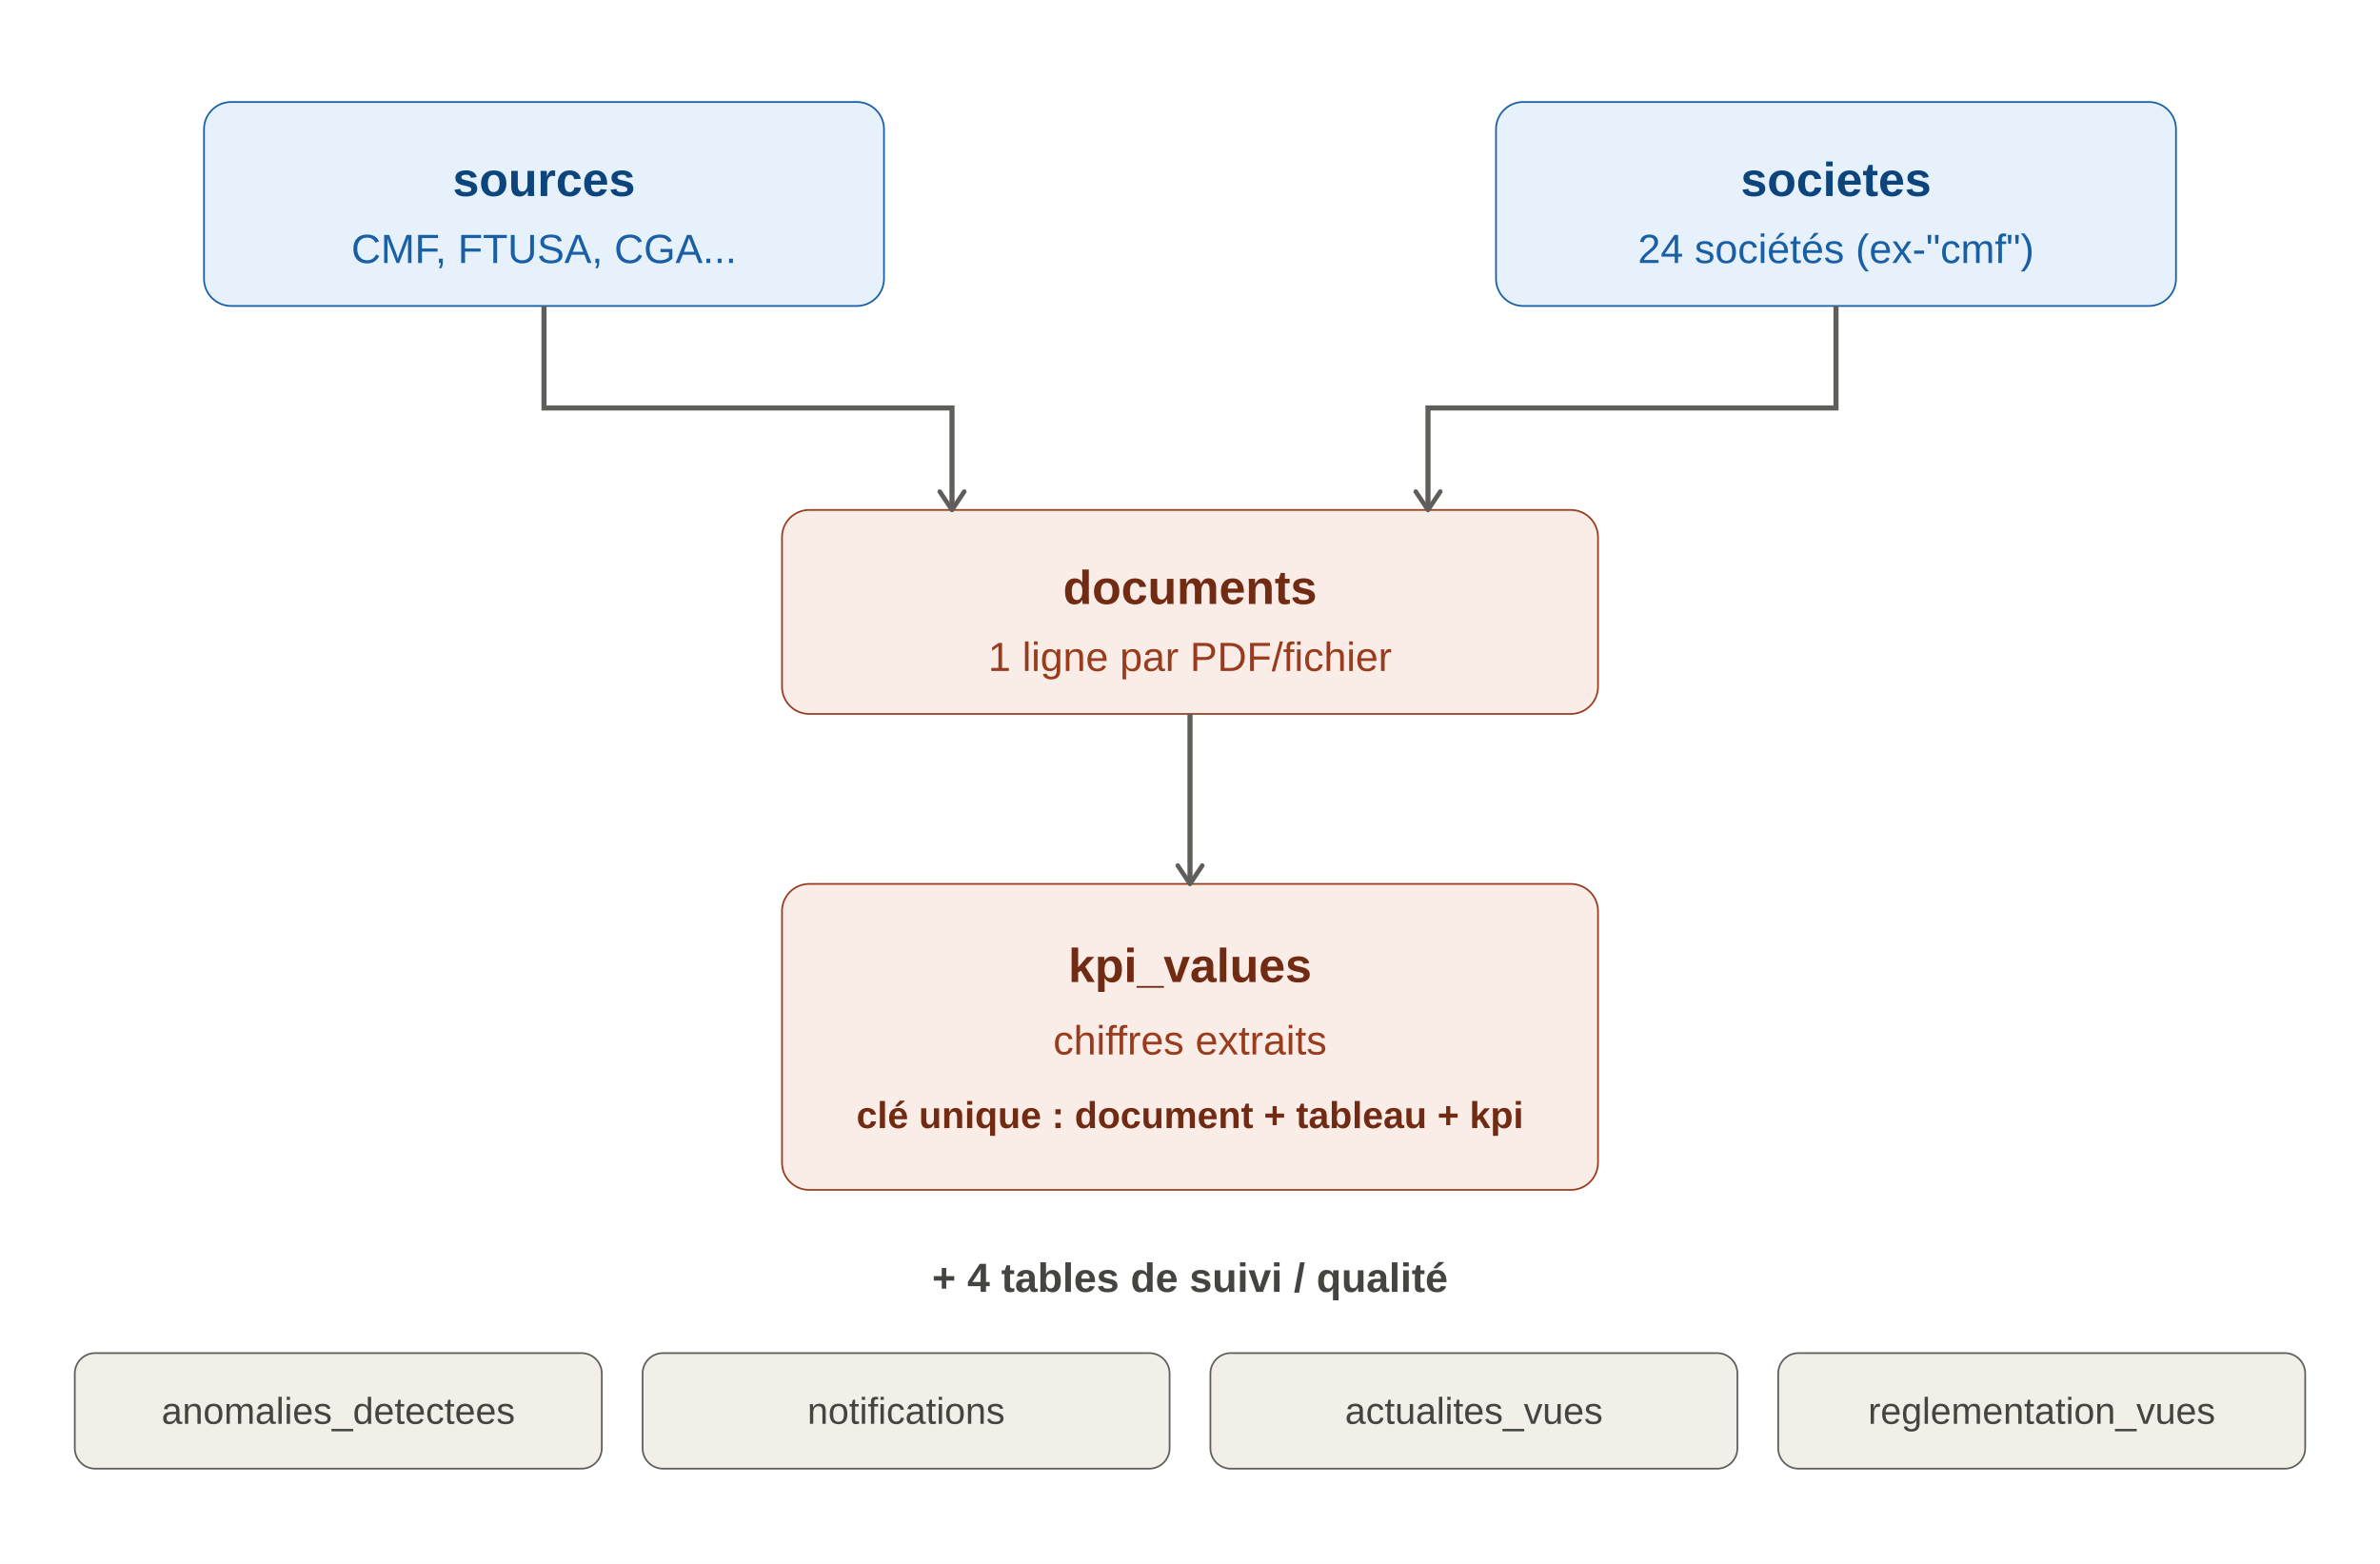
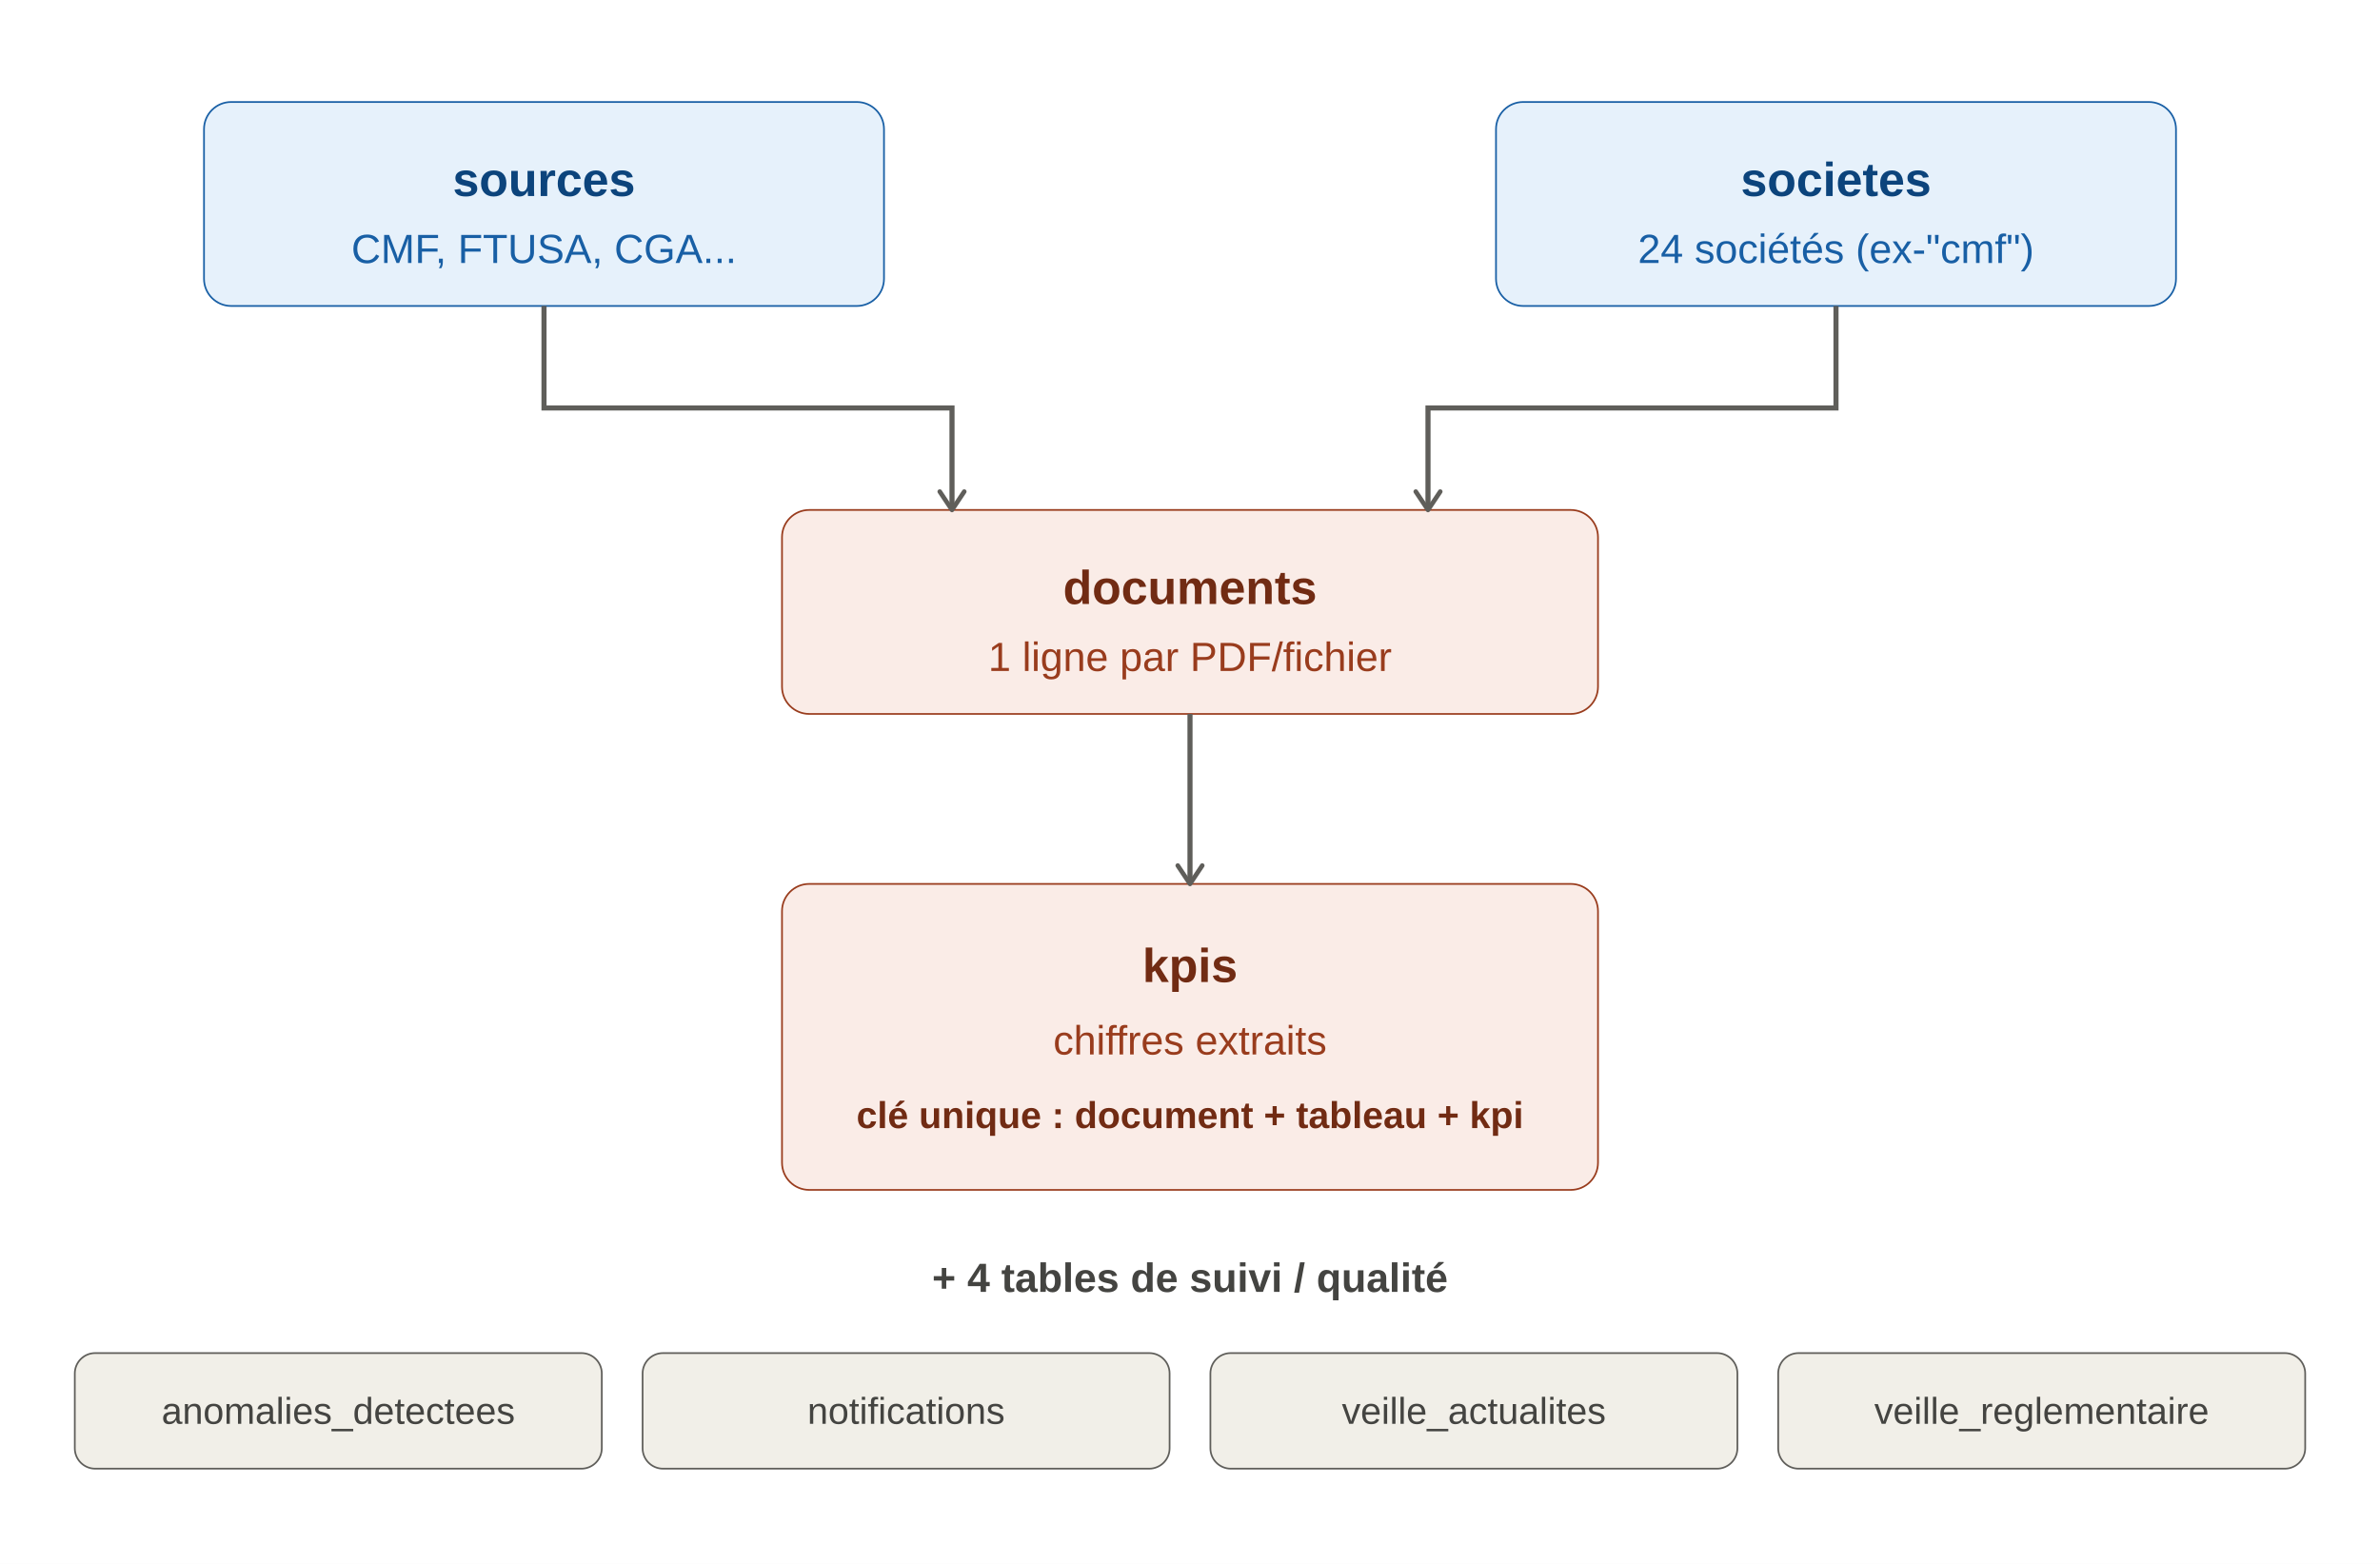
<svg xmlns="http://www.w3.org/2000/svg" width="700" height="460" viewBox="0 0 700 460">
  <defs>
    <marker id="arrow" viewBox="0 0 10 10" refX="8" refY="5" markerWidth="6" markerHeight="6" orient="auto-start-reverse">
      <path d="M2 1L8 5L2 9" fill="none" stroke="#5F5E5A" stroke-width="1.5" stroke-linecap="round" stroke-linejoin="round" />
    </marker>
  </defs>
  <rect x="0" y="0" width="700" height="460" fill="#FFFFFF" />
  <rect x="60" y="30" width="200" height="60" rx="8" fill="#E6F1FB" stroke="#185FA5" stroke-width="0.5" />
  <text x="160" y="52.8" text-anchor="middle" dominant-baseline="central" font-family="Arial, Helvetica, sans-serif" font-size="14" font-weight="700" fill="#0C447C">sources</text>
  <text x="160" y="73.2" text-anchor="middle" dominant-baseline="central" font-family="Arial, Helvetica, sans-serif" font-size="12" fill="#185FA5">CMF, FTUSA, CGA...</text>
  <rect x="440" y="30" width="200" height="60" rx="8" fill="#E6F1FB" stroke="#185FA5" stroke-width="0.5" />
  <text x="540" y="52.8" text-anchor="middle" dominant-baseline="central" font-family="Arial, Helvetica, sans-serif" font-size="14" font-weight="700" fill="#0C447C">societes</text>
  <text x="540" y="73.2" text-anchor="middle" dominant-baseline="central" font-family="Arial, Helvetica, sans-serif" font-size="12" fill="#185FA5">24 sociétés (ex-"cmf")</text>
  <rect x="230" y="150" width="240" height="60" rx="8" fill="#FAECE7" stroke="#993C1D" stroke-width="0.5" />
  <text x="350" y="172.8" text-anchor="middle" dominant-baseline="central" font-family="Arial, Helvetica, sans-serif" font-size="14" font-weight="700" fill="#712B13">documents</text>
  <text x="350" y="193.2" text-anchor="middle" dominant-baseline="central" font-family="Arial, Helvetica, sans-serif" font-size="12" fill="#993C1D">1 ligne par PDF/fichier</text>
  <path d="M160 90 L160 120 L280 120 L280 150" fill="none" stroke="#5F5E5A" stroke-width="1.5" marker-end="url(#arrow)" />
  <path d="M540 90 L540 120 L420 120 L420 150" fill="none" stroke="#5F5E5A" stroke-width="1.5" marker-end="url(#arrow)" />
  <rect x="230" y="260" width="240" height="90" rx="8" fill="#FAECE7" stroke="#993C1D" stroke-width="0.5" />
-   <text x="350" y="284" text-anchor="middle" dominant-baseline="central" font-family="Arial, Helvetica, sans-serif" font-size="14" font-weight="700" fill="#712B13">kpi_values</text>
+   <text x="350" y="284" text-anchor="middle" dominant-baseline="central" font-family="Arial, Helvetica, sans-serif" font-size="14" font-weight="700" fill="#712B13">kpis</text>
  <text x="350" y="306" text-anchor="middle" dominant-baseline="central" font-family="Arial, Helvetica, sans-serif" font-size="12" fill="#993C1D">chiffres extraits</text>
  <text x="350" y="328" text-anchor="middle" dominant-baseline="central" font-family="Arial, Helvetica, sans-serif" font-size="11" font-weight="700" fill="#712B13">clé unique : document + tableau + kpi</text>
  <line x1="350" y1="210" x2="350" y2="260" stroke="#5F5E5A" stroke-width="1.5" marker-end="url(#arrow)" />
  <text x="350" y="380" text-anchor="middle" font-family="Arial, Helvetica, sans-serif" font-size="12" font-weight="700" fill="#444441">+ 4 tables de suivi / qualité</text>
  <rect x="22" y="398" width="155" height="34" rx="6" fill="#F1EFE8" stroke="#5F5E5A" stroke-width="0.5" />
  <text x="99.5" y="415" text-anchor="middle" dominant-baseline="central" font-family="Arial, Helvetica, sans-serif" font-size="11" fill="#444441">anomalies_detectees</text>
  <rect x="189" y="398" width="155" height="34" rx="6" fill="#F1EFE8" stroke="#5F5E5A" stroke-width="0.5" />
  <text x="266.5" y="415" text-anchor="middle" dominant-baseline="central" font-family="Arial, Helvetica, sans-serif" font-size="11" fill="#444441">notifications</text>
  <rect x="356" y="398" width="155" height="34" rx="6" fill="#F1EFE8" stroke="#5F5E5A" stroke-width="0.5" />
-   <text x="433.5" y="415" text-anchor="middle" dominant-baseline="central" font-family="Arial, Helvetica, sans-serif" font-size="11" fill="#444441">actualites_vues</text>
+   <text x="433.5" y="415" text-anchor="middle" dominant-baseline="central" font-family="Arial, Helvetica, sans-serif" font-size="11" fill="#444441">veille_actualites</text>
  <rect x="523" y="398" width="155" height="34" rx="6" fill="#F1EFE8" stroke="#5F5E5A" stroke-width="0.5" />
-   <text x="600.5" y="415" text-anchor="middle" dominant-baseline="central" font-family="Arial, Helvetica, sans-serif" font-size="11" fill="#444441">reglementation_vues</text>
+   <text x="600.5" y="415" text-anchor="middle" dominant-baseline="central" font-family="Arial, Helvetica, sans-serif" font-size="11" fill="#444441">veille_reglementaire</text>
</svg>
